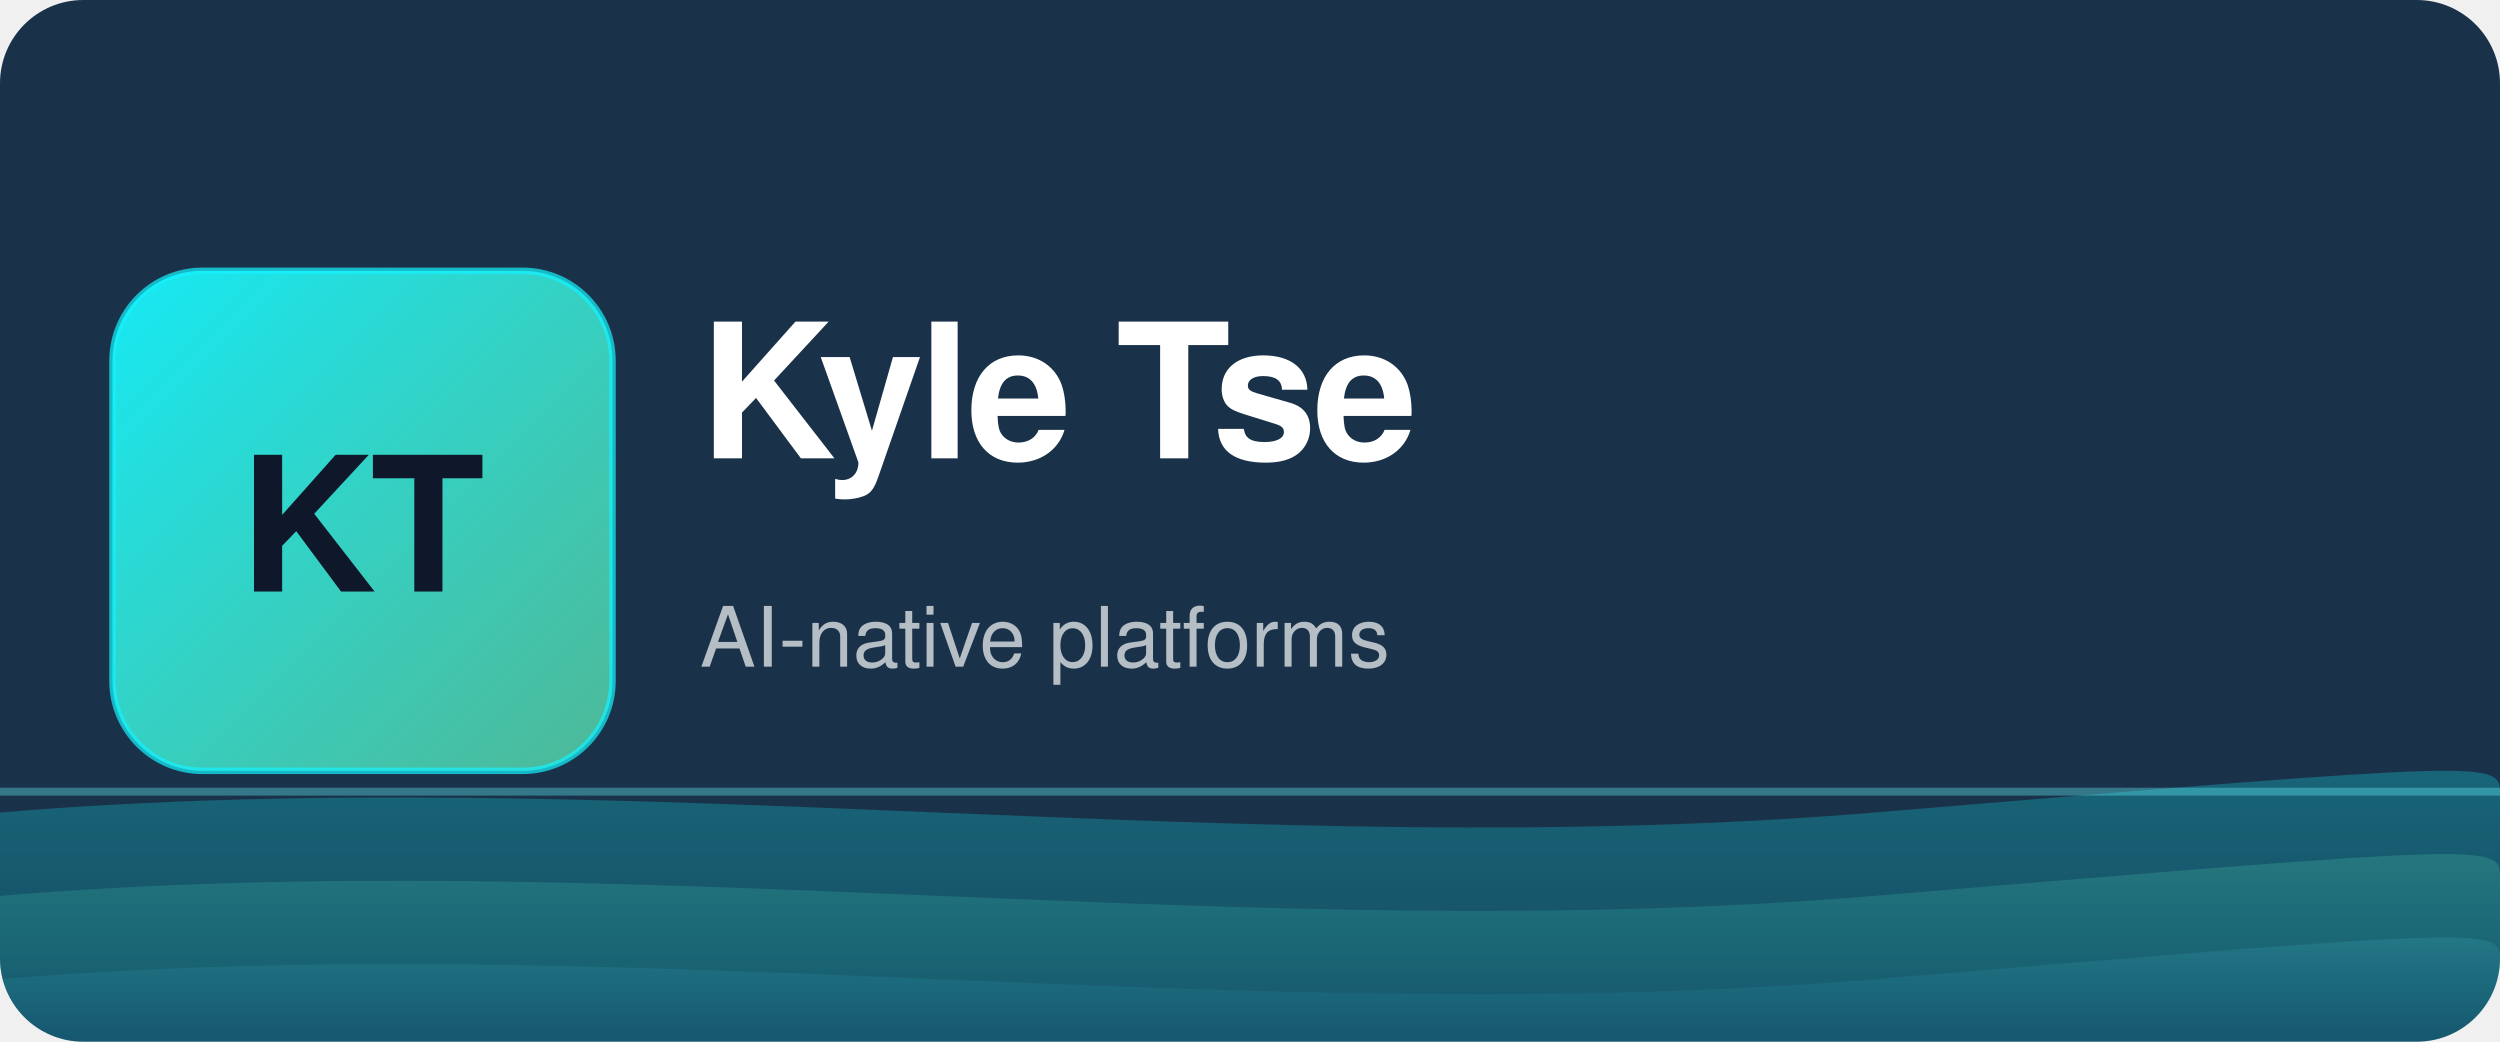
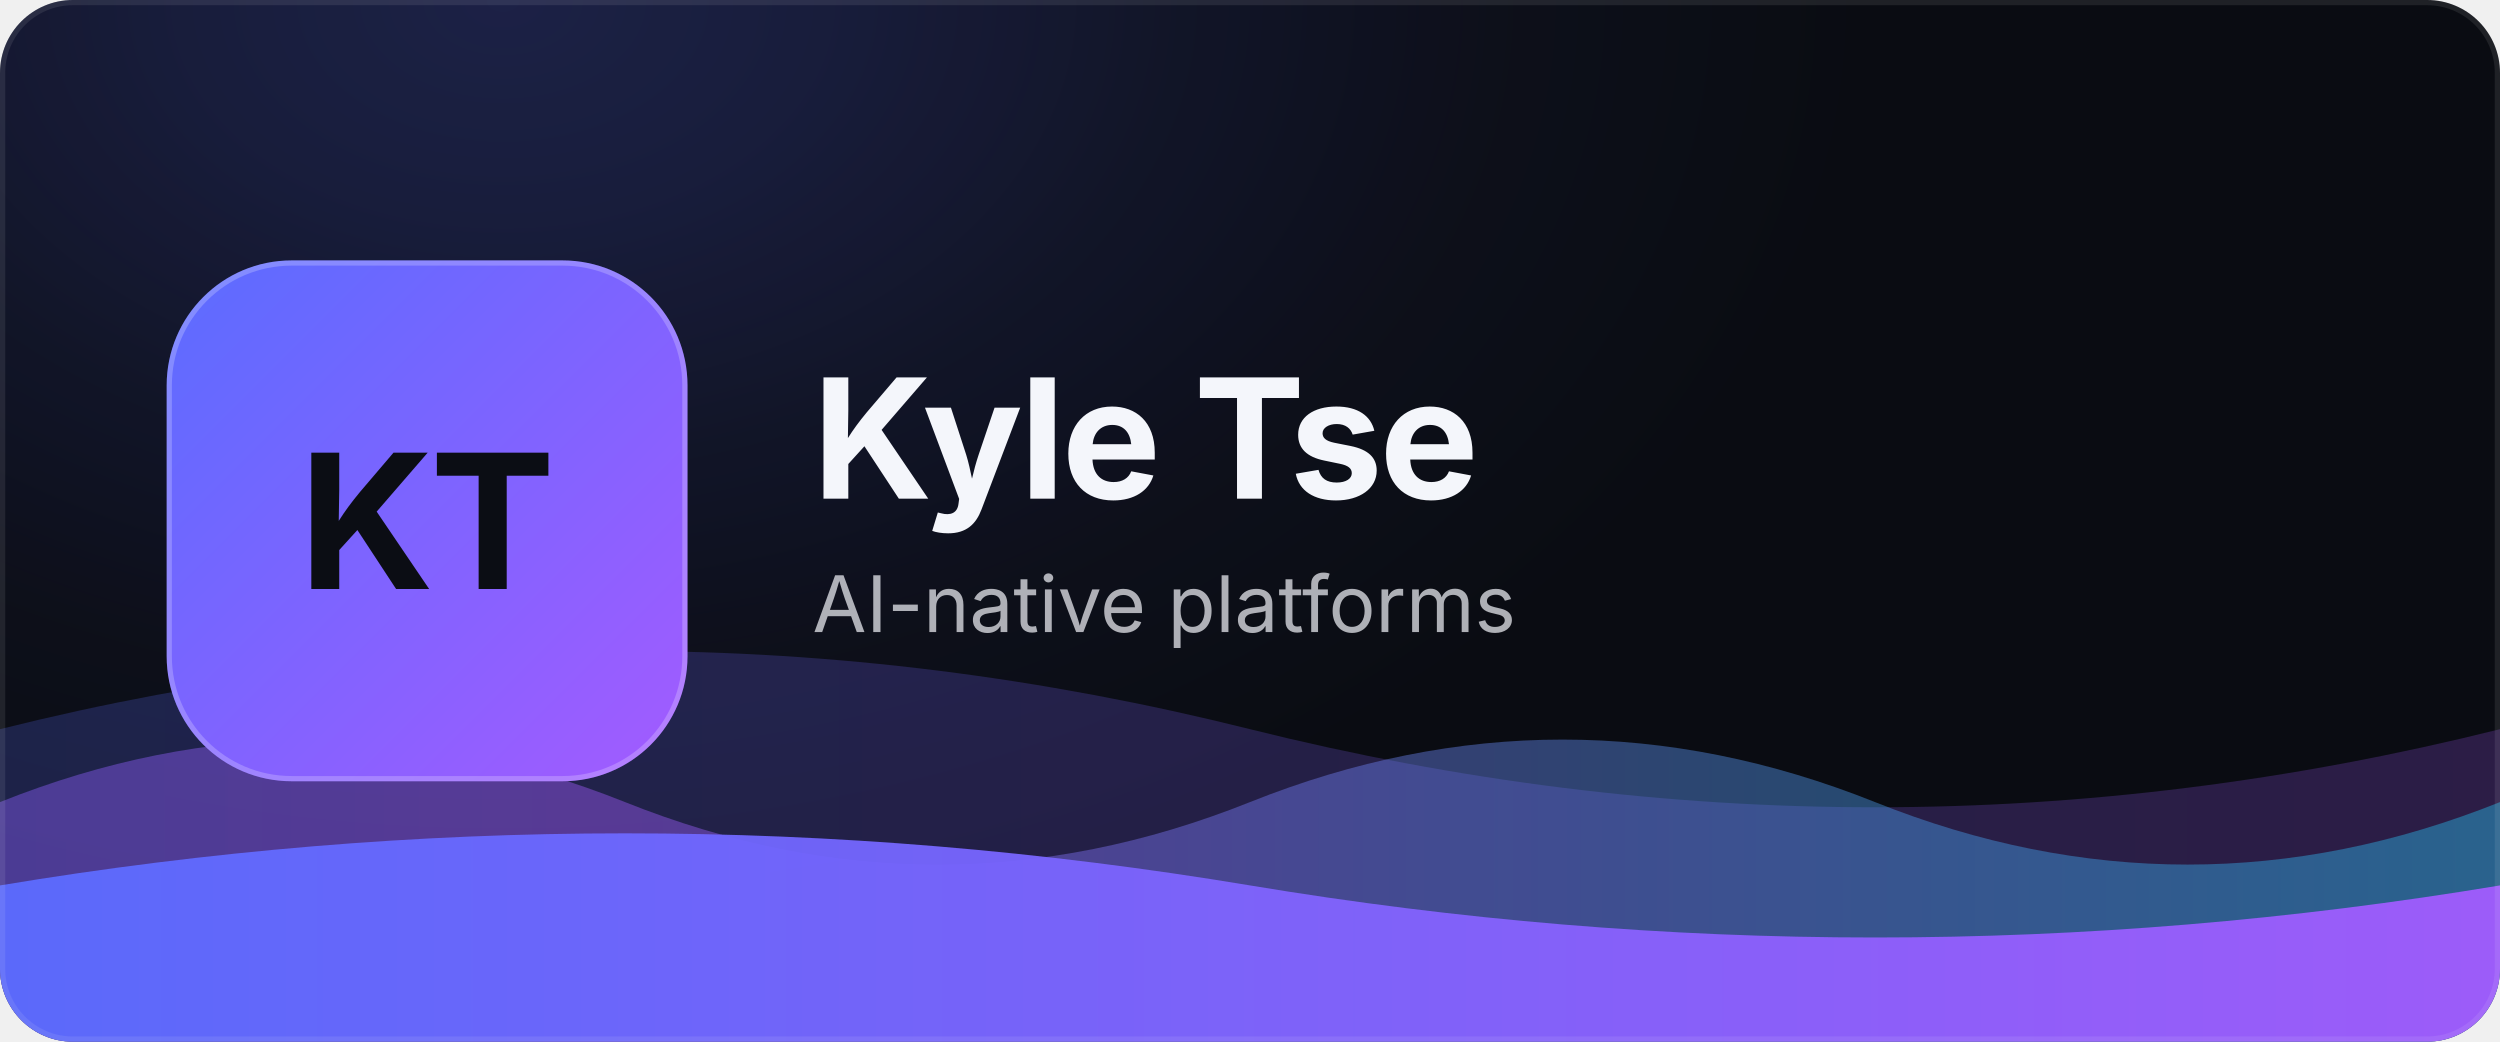
<svg xmlns="http://www.w3.org/2000/svg" width="480" height="200" viewBox="0 0 480 200" role="img">
  <defs>
-     <linearGradient id="mg" x1="0%" y1="0%" x2="100%" y2="100%">
-       <stop offset="0%" stop-color="#3E86C6" />
-       <stop offset="34%" stop-color="#2BCCFE" />
-       <stop offset="68%" stop-color="#00F2FE" />
-       <stop offset="100%" stop-color="#14F3FE" />
+     <radialGradient id="mg0">
+       <stop offset="0" stop-color="#5B6CFF" stop-opacity="0.22" />
+       <stop offset="0.25" stop-color="#5B6CFF" stop-opacity="0.17" />
+       <stop offset="0.5" stop-color="#5B6CFF" stop-opacity="0.09" />
+       <stop offset="0.75" stop-color="#5B6CFF" stop-opacity="0.03" />
+       <stop offset="1" stop-color="#5B6CFF" stop-opacity="0" />
+     </radialGradient>
+     <linearGradient id="mw" x1="0" y1="0" x2="1" y2="0">
+       <stop offset="0" stop-color="#5B6CFF" />
+       <stop offset="0.5" stop-color="#A35BFF" />
+       <stop offset="1" stop-color="#22C4EE" />
    </linearGradient>
-     <radialGradient id="mgBloom" cx="74%" cy="16%" r="72%">
-       <stop offset="0%" stop-color="#14F3FE" stop-opacity="0.55" />
-       <stop offset="42%" stop-color="#00F2FE" stop-opacity="0.22" />
-       <stop offset="100%" stop-color="#3E86C6" stop-opacity="0" />
-     </radialGradient>
-     <radialGradient id="mgBloom2" cx="18%" cy="78%" r="65%">
-       <stop offset="0%" stop-color="#61ECB6" stop-opacity="0.34" />
-       <stop offset="55%" stop-color="#00F2FE" stop-opacity="0.1" />
-       <stop offset="100%" stop-color="#3E86C6" stop-opacity="0" />
-     </radialGradient>
-     <linearGradient id="mgSheen" x1="0%" y1="0%" x2="0%" y2="100%">
-       <stop offset="0%" stop-color="#66F7FE" stop-opacity="0.2" />
-       <stop offset="42%" stop-color="#14F3FE" stop-opacity="0.04" />
-       <stop offset="100%" stop-color="#3E86C6" stop-opacity="0" />
-     </linearGradient>
-     <radialGradient id="mgVig" cx="50%" cy="38%" r="78%">
-       <stop offset="0%" stop-color="#66F7FE" stop-opacity="0" />
-       <stop offset="70%" stop-color="#3E86C6" stop-opacity="0.08" />
-       <stop offset="100%" stop-color="#3E86C6" stop-opacity="0.38" />
-     </radialGradient>
-     <linearGradient id="mgHolo" x1="0%" y1="0%" x2="100%" y2="100%">
-       <stop offset="0%" stop-color="#14F3FE" stop-opacity="0" />
-       <stop offset="28%" stop-color="#00F2FE" stop-opacity="0.42" />
-       <stop offset="52%" stop-color="#61ECB6" stop-opacity="0.34" />
-       <stop offset="74%" stop-color="#14F3FE" stop-opacity="0.28" />
-       <stop offset="100%" stop-color="#00F2FE" stop-opacity="0" />
-     </linearGradient>
-     <linearGradient id="mgDrift" x1="0%" y1="0%" x2="100%" y2="0%">
-       <stop offset="0%" stop-color="#14F3FE" stop-opacity="0">
-           </stop>
-       <stop offset="45%" stop-color="#61ECB6" stop-opacity="0.22">
-           </stop>
-       <stop offset="100%" stop-color="#00F2FE" stop-opacity="0">
-           </stop>
-     </linearGradient>
-     <linearGradient id="mgWaveA" x1="0%" y1="0%" x2="0%" y2="100%">
-       <stop offset="0%" stop-color="#14F3FE" stop-opacity="0.55" />
-       <stop offset="100%" stop-color="#00F2FE" stop-opacity="0.22" />
-     </linearGradient>
-     <linearGradient id="mgWaveB" x1="0%" y1="0%" x2="0%" y2="100%">
-       <stop offset="0%" stop-color="#61ECB6" stop-opacity="0.5" />
-       <stop offset="100%" stop-color="#00F2FE" stop-opacity="0.18" />
-     </linearGradient>
-     <linearGradient id="mgWaveC" x1="0%" y1="0%" x2="0%" y2="100%">
-       <stop offset="0%" stop-color="#66F7FE" stop-opacity="0.42" />
-       <stop offset="100%" stop-color="#2BCCFE" stop-opacity="0.14" />
-     </linearGradient>
-     <filter id="softGlow" x="-30%" y="-30%" width="160%" height="160%">
-       <feGaussianBlur stdDeviation="26" result="b" />
-       <feMerge>
-         <feMergeNode in="b" />
-         <feMergeNode in="SourceGraphic" />
-       </feMerge>
-     </filter>
-     <filter id="blurf">
-       <feGaussianBlur stdDeviation="34" />
-     </filter>
-     <filter id="neonGlow" x="-40%" y="-40%" width="180%" height="180%">
-       <feGaussianBlur stdDeviation="6" result="b" />
-       <feMerge>
-         <feMergeNode in="b" />
-         <feMergeNode in="b" />
-         <feMergeNode in="SourceGraphic" />
-       </feMerge>
-     </filter>
-     <filter id="softBloom" x="-25%" y="-25%" width="150%" height="150%">
-       <feGaussianBlur stdDeviation="18" result="b" />
-       <feColorMatrix in="b" type="matrix" values="1 0 0 0 0  0 1 0 0 0  0 0 1 0 0  0 0 0 0.85 0" result="c" />
-       <feMerge>
-         <feMergeNode in="c" />
-         <feMergeNode in="SourceGraphic" />
-       </feMerge>
-     </filter>
-     <linearGradient id="shine" x1="0%" y1="0%" x2="0%" y2="100%">
-       <stop offset="0%" stop-color="#ffffff" stop-opacity="0.06" />
-       <stop offset="45%" stop-color="#ffffff" stop-opacity="0" />
-     </linearGradient>
-     <radialGradient id="vignette" cx="50%" cy="40%" r="75%">
-       <stop offset="0%" stop-color="#ffffff" stop-opacity="0" />
-       <stop offset="100%" stop-color="#000000" stop-opacity="0.18" />
-     </radialGradient>
-     <linearGradient id="holoSweep" x1="0%" y1="0%" x2="100%" y2="100%">
-       <stop offset="0%" stop-color="#ffffff" stop-opacity="0" />
-       <stop offset="50%" stop-color="#ffffff" stop-opacity="0.08" />
-       <stop offset="100%" stop-color="#ffffff" stop-opacity="0" />
-     </linearGradient>
-     <linearGradient id="pm" x1="0%" y1="0%" x2="100%" y2="100%">
-       <stop offset="0%" stop-color="#14F3FE" stop-opacity="0.95" />
-       <stop offset="100%" stop-color="#61ECB6" stop-opacity="0.72" />
+     <clipPath id="mc">
+       <rect width="480" height="200" rx="14" />
+     </clipPath>
+     <linearGradient id="pm" x1="0" y1="0" x2="1" y2="1">
+       <stop offset="0" stop-color="#5B6CFF" />
+       <stop offset="1" stop-color="#A35BFF" />
    </linearGradient>
    <clipPath id="pt">
-       <rect x="134.4" y="0" width="310.4" height="200" />
+       <rect x="156" width="292" height="200" />
    </clipPath>
  </defs>
-   <clipPath id="pc">
-     <rect width="480" height="200" rx="16" />
-   </clipPath>
-   <g clip-path="url(#pc)">
-     <rect width="480" height="200" fill="#1A3249" />
-     <path d="M0,156 C120,146 240,166 360,156 S480,146 480,152.5 L480,200 L0,200 Z" fill="url(#mgWaveA)" fill-opacity="0.48" />
-     <path d="M0,172 C120,162 240,182 360,172 S480,162 480,168.5 L480,200 L0,200 Z" fill="url(#mgWaveB)" fill-opacity="0.38" />
-     <path d="M0,188 C120,178 240,198 360,188 S480,178 480,184.5 L480,200 L0,200 Z" fill="url(#mgWaveC)" fill-opacity="0.26" />
-     <path d="M0,152 C105.6,152 216,152 288,152 S480,152 480,152" fill="none" stroke="#66F7FE" stroke-opacity="0.35" stroke-width="1.5" stroke-linecap="round" />
+   <g clip-path="url(#mc)">
+     <rect width="480" height="200" fill="#0A0C12" />
+     <ellipse cx="96" cy="0" rx="264" ry="180" fill="url(#mg0)" />
+     <path d="M0 140.0 Q120.0 110.0 240.0 140.0 T480.0 140.0 T720.0 140.0 T960.0 140.0 L960.0 200 L0 200Z" fill="url(#mw)" fill-opacity="0.22" transform="translate(0 0)" />
+     <path d="M0 154.0 Q60.0 130.0 120.0 154.0 T240.0 154.0 T360.0 154.0 T480.0 154.0 T600.0 154.0 T720.0 154.0 L720.0 200 L0 200Z" fill="url(#mw)" fill-opacity="0.42" transform="translate(-240 0)" />
+     <path d="M0 170.0 Q120.0 150.0 240.0 170.0 T480.0 170.0 T720.0 170.0 T960.0 170.0 L960.0 200 L0 200Z" fill="url(#mw)" fill-opacity="0.95" transform="translate(0 0)" />
  </g>
-   <rect x="21.6" y="52" width="96" height="96" rx="17.28" fill="url(#pm)" stroke="#14F3FE" stroke-opacity="0.7" stroke-width="1.25" />
-   <text x="69.6" y="101" text-anchor="middle" dominant-baseline="middle" font-family="ui-sans-serif,system-ui,-apple-system,Segoe UI,Helvetica,sans-serif" font-weight="750" font-size="36" letter-spacing="-0.04em" fill="#0F172A">KT</text>
+   <rect x="0.5" y="0.5" width="479" height="199" rx="13.5" fill="none" stroke="#F4F6FB" stroke-opacity="0.09" />
+   <rect x="32" y="50" width="100" height="100" rx="24" fill="url(#pm)" />
+   <rect x="32.5" y="50.5" width="99" height="99" rx="23.5" fill="none" stroke="#FFFFFF" stroke-opacity="0.22" />
+   <text x="82" y="100" text-anchor="middle" dominant-baseline="central" font-family="Inter,ui-sans-serif,system-ui,-apple-system,BlinkMacSystemFont,Segoe UI,Roboto,Helvetica,Arial,sans-serif" font-weight="700" font-size="36" letter-spacing="-0.02em" fill="#0B0D14">KT</text>
  <g clip-path="url(#pt)">
-     <text x="134.4" y="88" font-family="ui-sans-serif,system-ui,-apple-system,Segoe UI,Helvetica,sans-serif" font-size="36" font-weight="700" letter-spacing="-0.02em" fill="#FFFFFF">Kyle Tse</text>
-     <text x="134.4" y="128" font-family="ui-sans-serif,system-ui,-apple-system,Segoe UI,Helvetica,sans-serif" font-size="16" font-weight="450" fill="#FFFFFF" fill-opacity="0.68">AI-native platforms</text>
+     <text x="156" y="84.1" dominant-baseline="central" font-family="Inter,ui-sans-serif,system-ui,-apple-system,BlinkMacSystemFont,Segoe UI,Roboto,Helvetica,Arial,sans-serif" font-size="32" font-weight="700" letter-spacing="-0.02em" fill="#F4F6FB">Kyle Tse</text>
+     <text x="156" y="115.9" dominant-baseline="central" font-family="Inter,ui-sans-serif,system-ui,-apple-system,BlinkMacSystemFont,Segoe UI,Roboto,Helvetica,Arial,sans-serif" font-size="15" font-weight="400" fill="#F4F6FB" fill-opacity="0.7">AI-native platforms</text>
  </g>
</svg>
